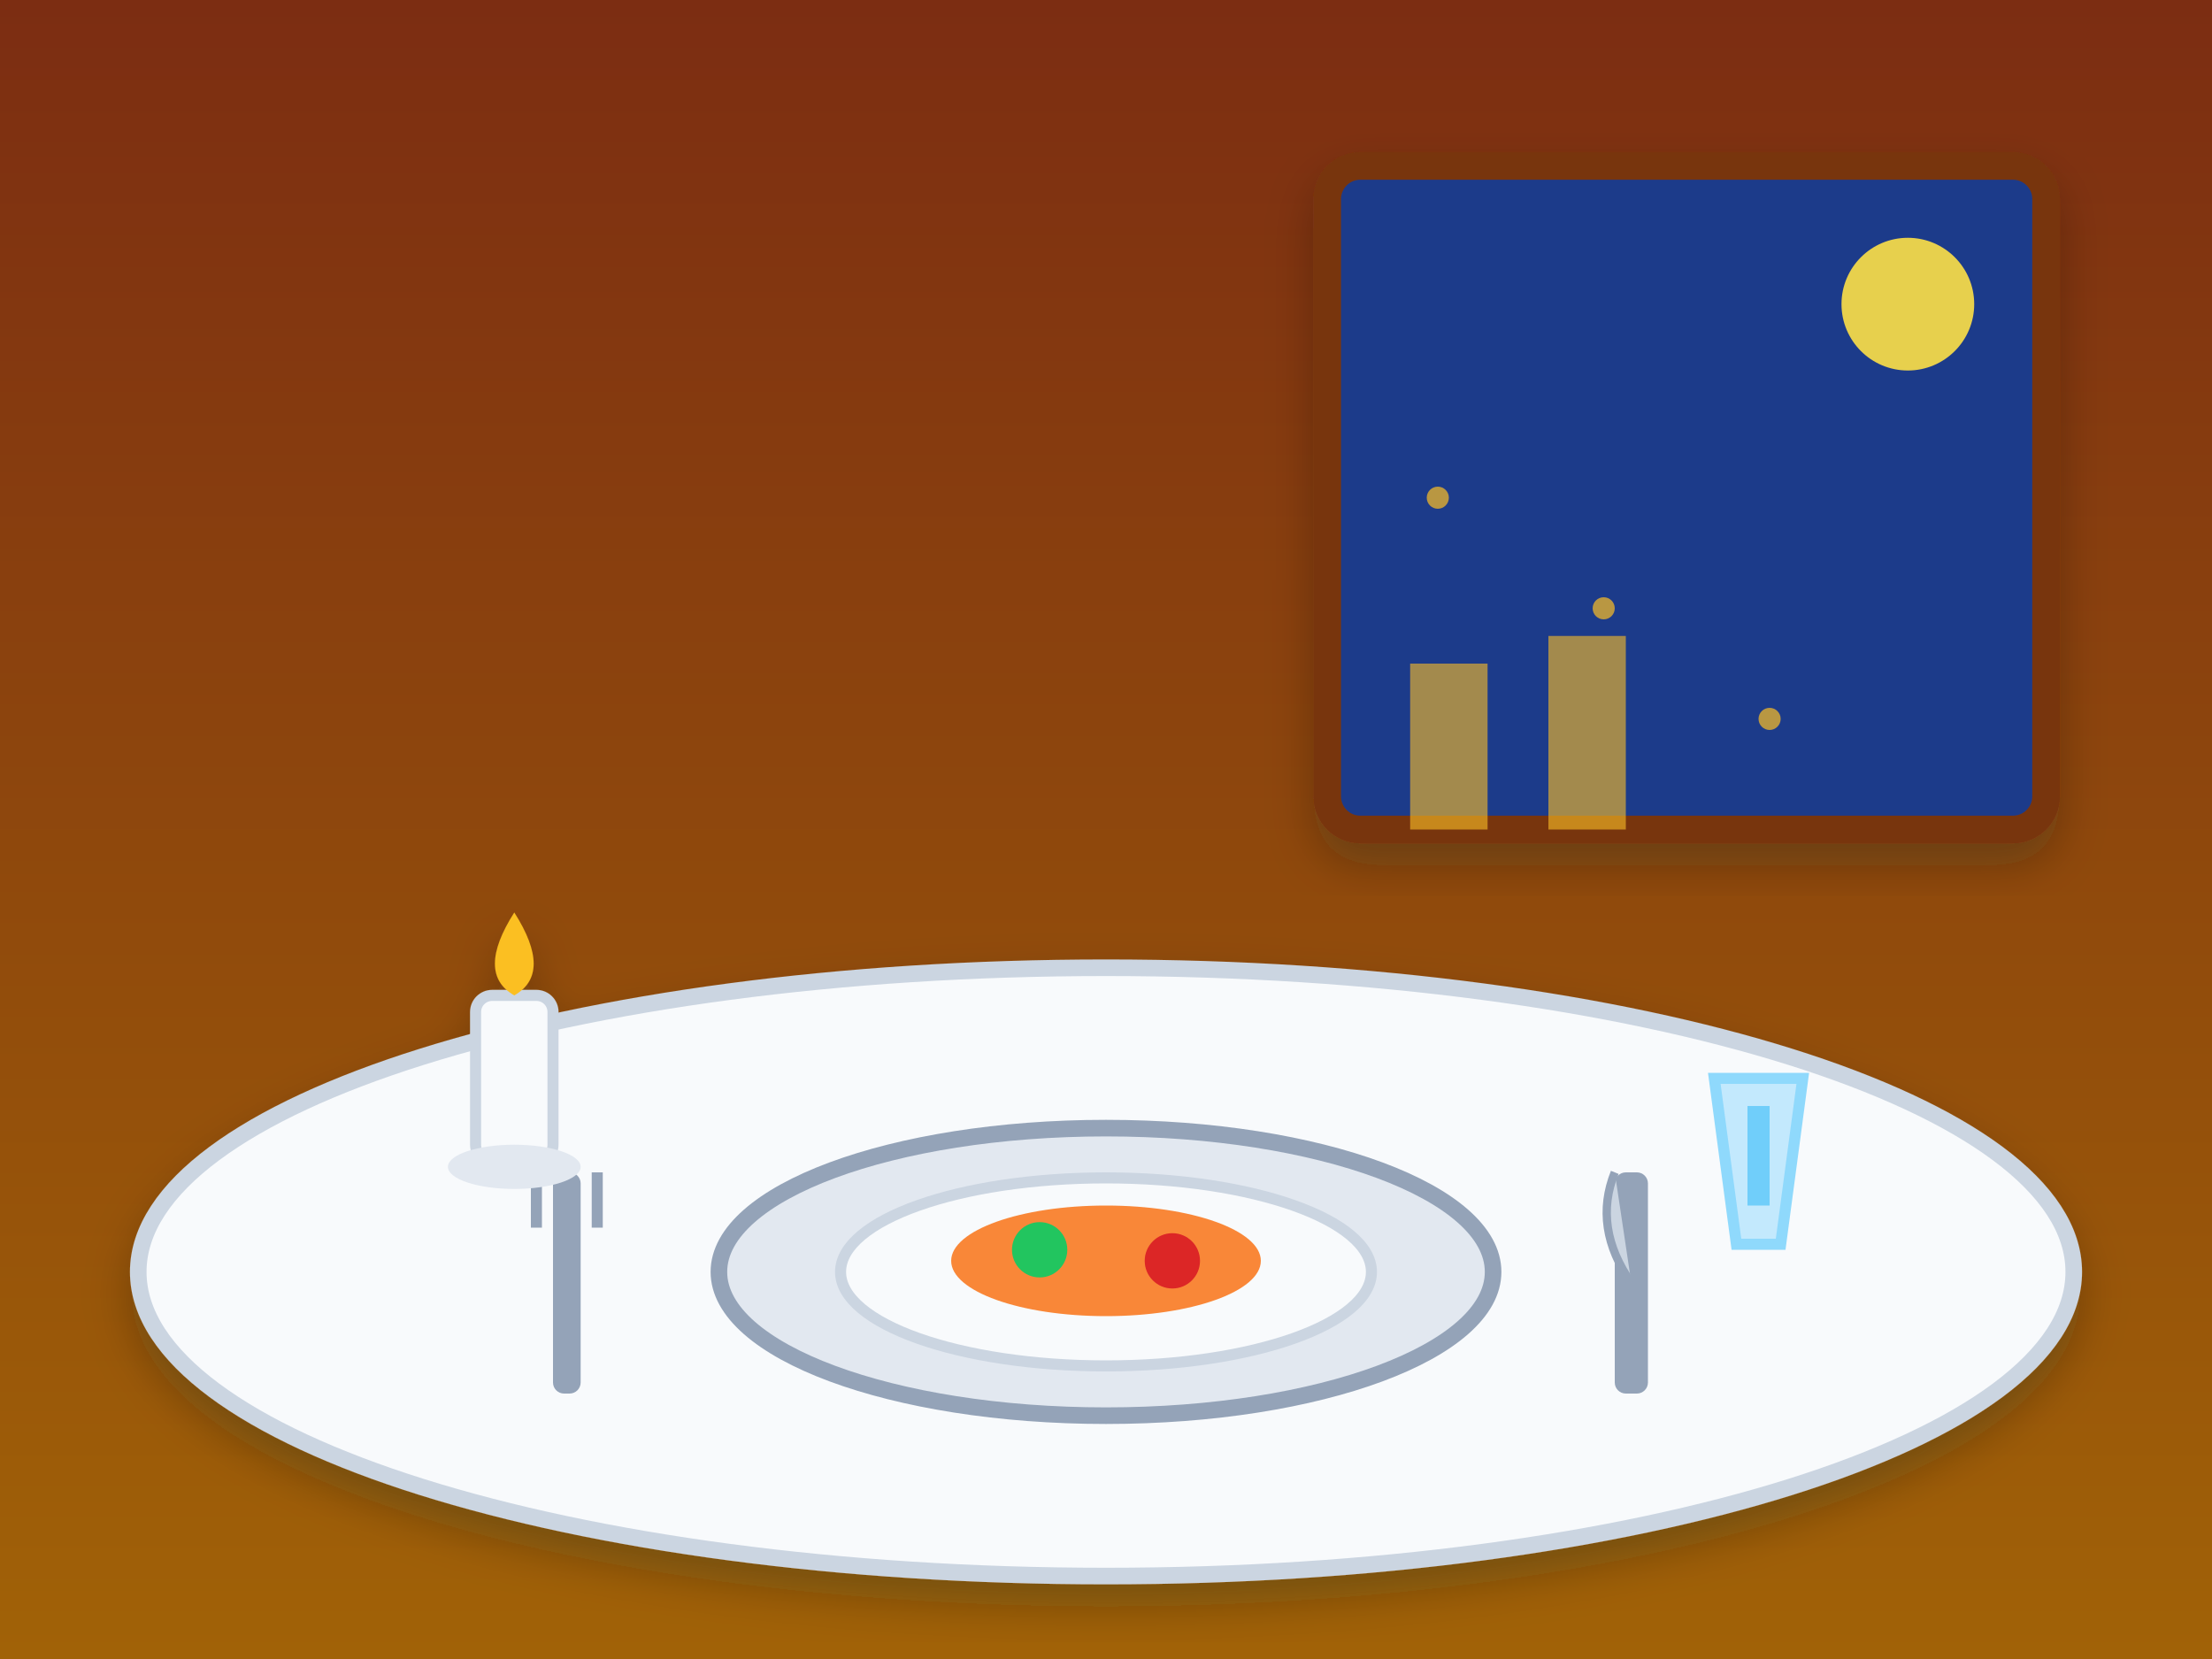
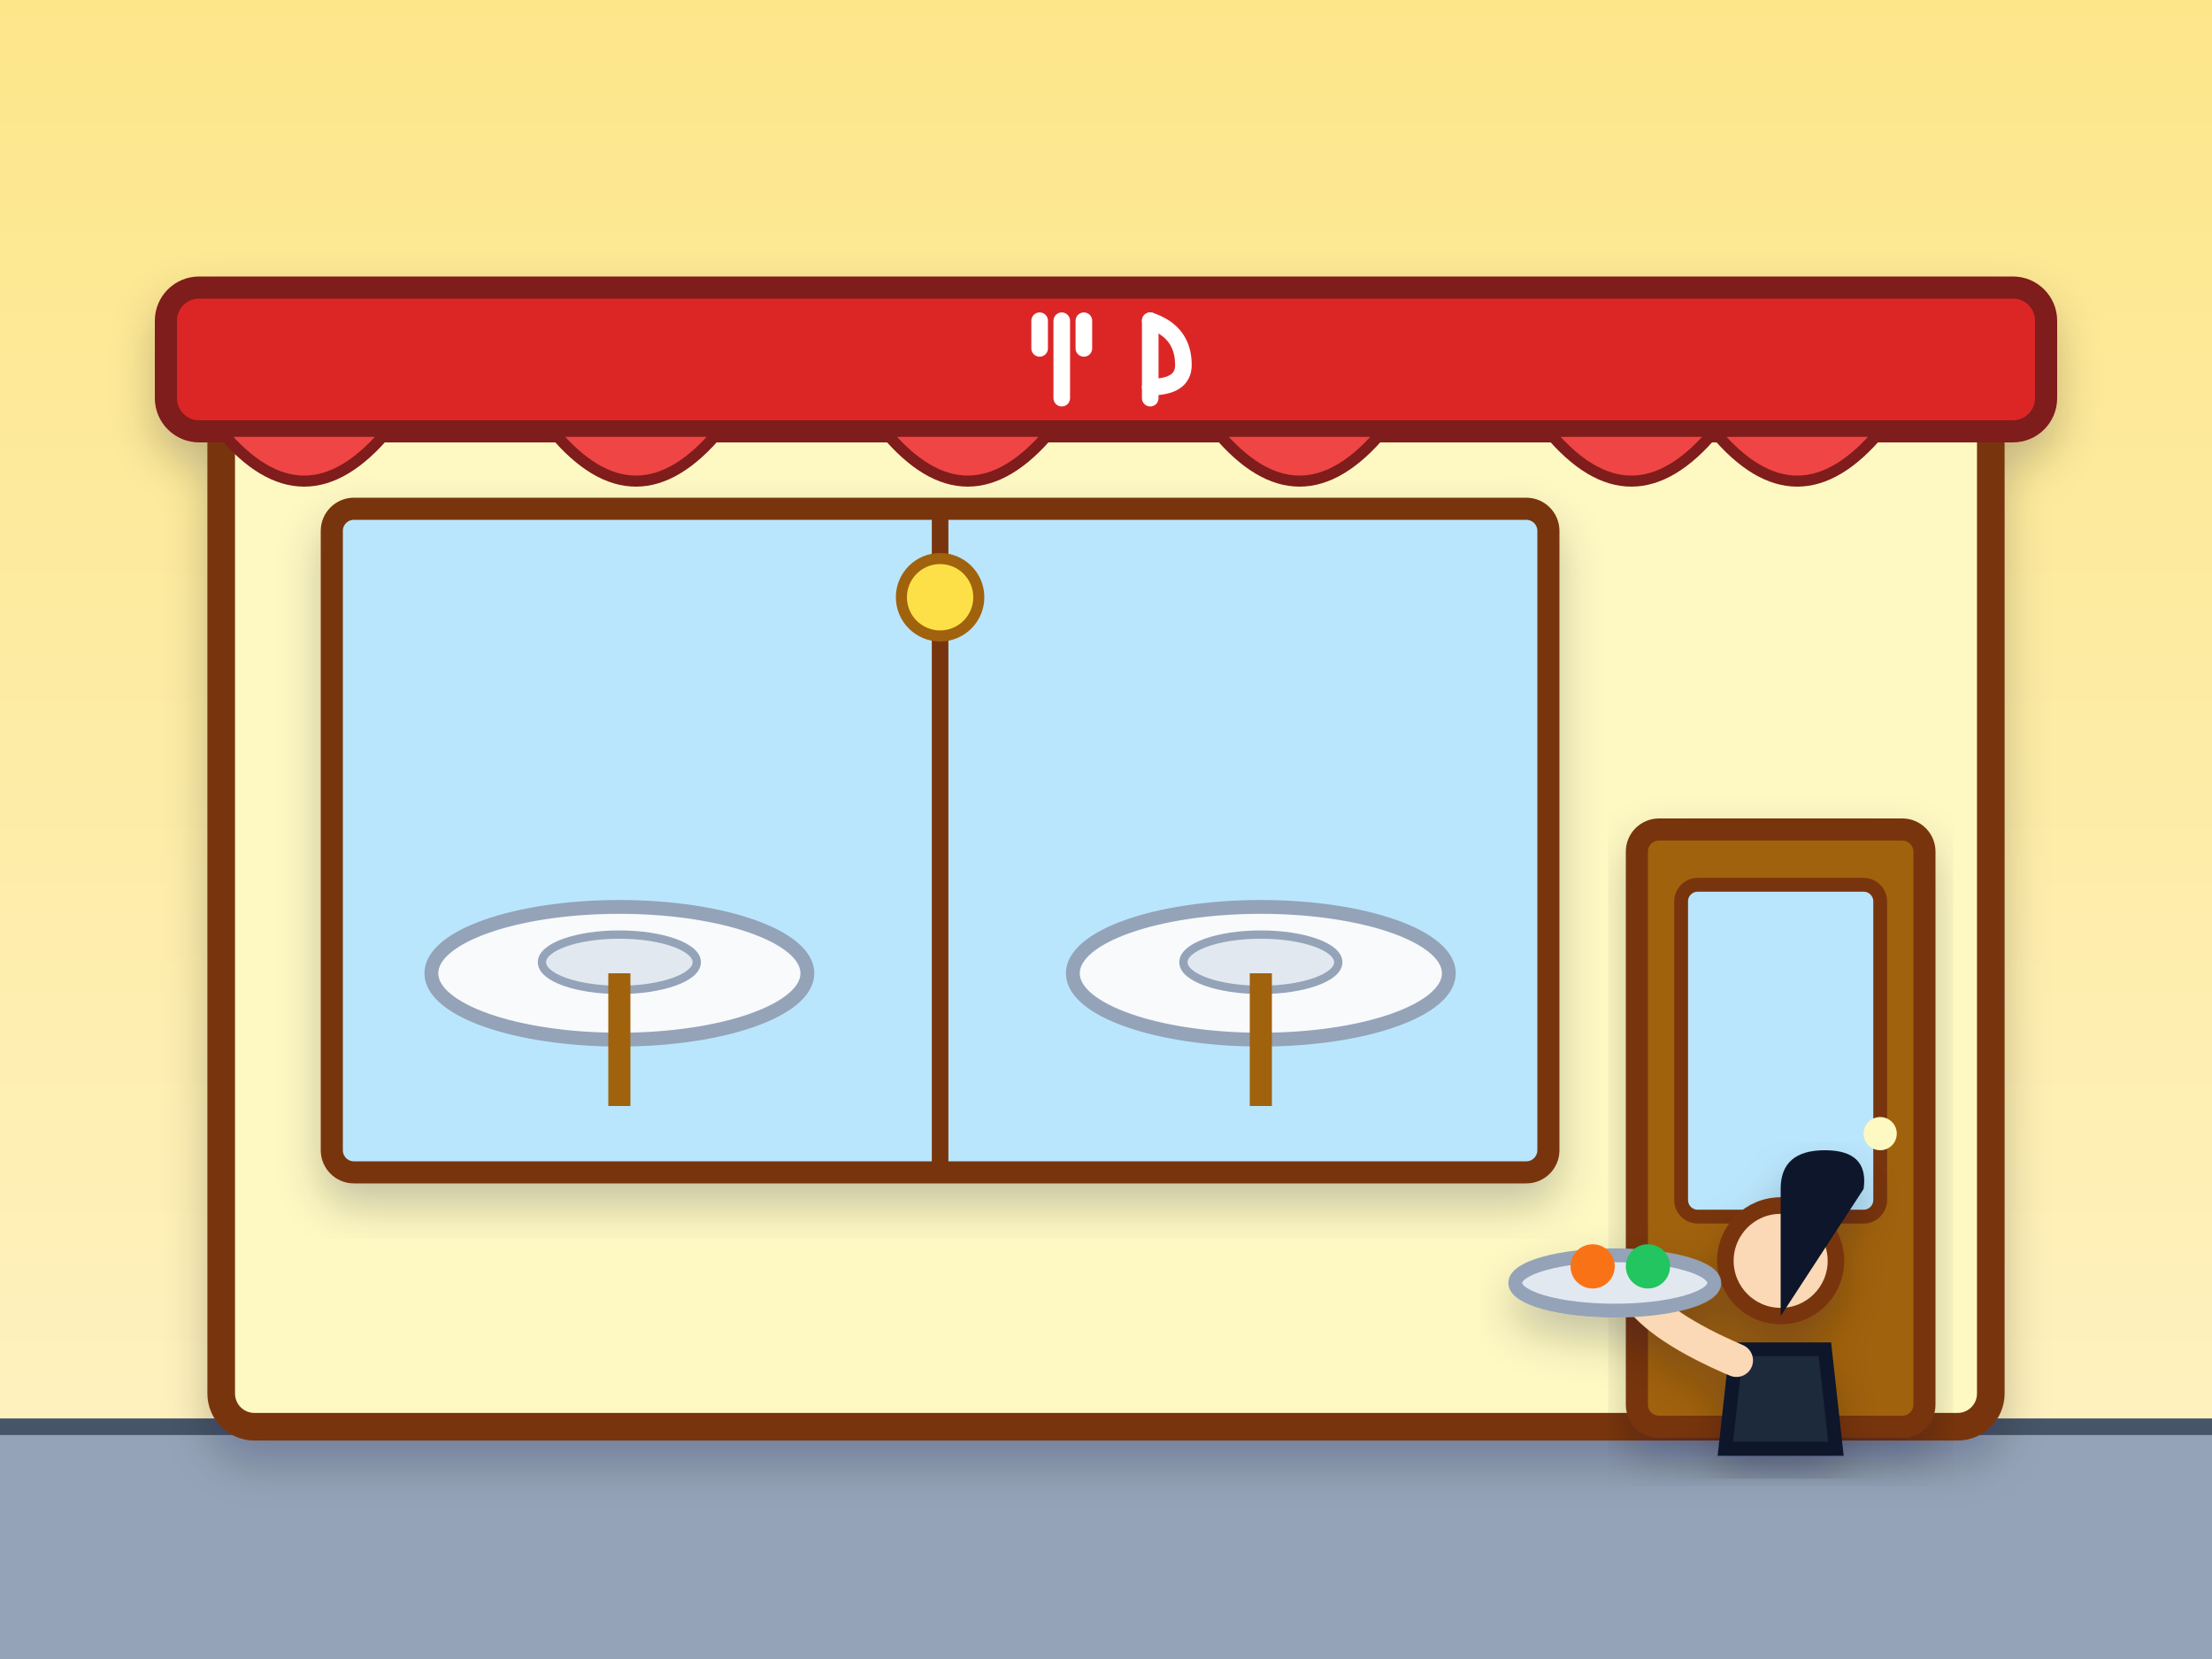
<svg xmlns="http://www.w3.org/2000/svg" viewBox="0 0 400 300" role="img" aria-labelledby="title-restaurant desc-restaurant">
  <defs>
    <linearGradient id="restaurant-bg" x1="0" y1="0" x2="0" y2="1">
-       <stop offset="0%" stop-color="#7c2d12" />
-       <stop offset="100%" stop-color="#a16207" />
+       <stop offset="0%" stop-color="#fde68a" />
+       <stop offset="100%" stop-color="#fef3c7" />
    </linearGradient>
-     <filter id="soft-shadow" x="-10%" y="-10%" width="120%" height="120%">
-       <feDropShadow dx="0" dy="4" stdDeviation="4" flood-color="#0f172a" flood-opacity="0.25" />
+     <filter id="restaurant-sh" x="-10%" y="-10%" width="120%" height="120%">
+       <feDropShadow dx="0" dy="4" stdDeviation="4" flood-color="#0f172a" flood-opacity="0.22" />
    </filter>
  </defs>
  <rect x="0" y="0" width="400" height="300" fill="url(#restaurant-bg)" />
-   <g filter="url(#soft-shadow)">
-     <rect x="240" y="30" width="130" height="120" rx="6" fill="#1e3a8a" stroke="#78350f" stroke-width="5" />
-     <circle cx="345" cy="55" r="12" fill="#fde047" opacity="0.9" />
-     <g fill="#fbbf24" opacity="0.7">
-       <circle cx="260" cy="90" r="2" />
-       <circle cx="290" cy="110" r="2" />
-       <circle cx="320" cy="130" r="2" />
+   <rect x="0" y="258" width="400" height="42" fill="#94a3b8" />
+   <line x1="0" y1="258" x2="400" y2="258" stroke="#475569" stroke-width="3" />
+   <g filter="url(#restaurant-sh)">
+     <rect x="40" y="70" width="320" height="188" rx="6" fill="#fef9c3" stroke="#78350f" stroke-width="5" />
+     <rect x="30" y="52" width="340" height="26" rx="6" fill="#dc2626" stroke="#7f1d1d" stroke-width="4" />
+     <g fill="#ef4444" stroke="#7f1d1d" stroke-width="2">
+       <path d="M40,78 q15,18 30,0 z" />
+       <path d="M100,78 q15,18 30,0 z" />
+       <path d="M160,78 q15,18 30,0 z" />
+       <path d="M220,78 q15,18 30,0 z" />
+       <path d="M280,78 q15,18 30,0 z" />
+       <path d="M340,78 q-15,18 -30,0 z" />
    </g>
-     <rect x="255" y="120" width="14" height="30" fill="#fbbf24" opacity="0.6" />
-     <rect x="280" y="115" width="14" height="35" fill="#fbbf24" opacity="0.6" />
+     <g stroke="#ffffff" stroke-width="3" stroke-linecap="round" fill="none">
+       <line x1="192" y1="58" x2="192" y2="72" />
+       <line x1="188" y1="58" x2="188" y2="63" />
+       <line x1="196" y1="58" x2="196" y2="63" />
+       <line x1="208" y1="58" x2="208" y2="72" />
+       <path d="M208,58 q6,2 6,8 q0,4 -6,4" />
+     </g>
  </g>
-   <g filter="url(#soft-shadow)">
-     <ellipse cx="200" cy="230" rx="175" ry="55" fill="#f8fafc" stroke="#cbd5e1" stroke-width="3" />
-     <ellipse cx="200" cy="230" rx="70" ry="26" fill="#e2e8f0" stroke="#94a3b8" stroke-width="3" />
-     <ellipse cx="200" cy="230" rx="48" ry="17" fill="#f8fafc" stroke="#cbd5e1" stroke-width="2" />
-     <ellipse cx="200" cy="228" rx="28" ry="10" fill="#f97316" opacity="0.85" />
-     <circle cx="188" cy="226" r="5" fill="#22c55e" />
-     <circle cx="212" cy="228" r="5" fill="#dc2626" />
-     <rect x="100" y="212" width="5" height="40" rx="2" fill="#94a3b8" />
-     <g stroke="#94a3b8" stroke-width="2">
-       <line x1="97" y1="212" x2="97" y2="222" />
-       <line x1="102" y1="212" x2="102" y2="222" />
-       <line x1="108" y1="212" x2="108" y2="222" />
+   <g filter="url(#restaurant-sh)">
+     <rect x="60" y="92" width="220" height="120" rx="4" fill="#bae6fd" stroke="#78350f" stroke-width="4" />
+     <line x1="170" y1="92" x2="170" y2="212" stroke="#78350f" stroke-width="3" />
+     <g>
+       <ellipse cx="112" cy="176" rx="34" ry="12" fill="#f8fafc" stroke="#94a3b8" stroke-width="2.5" />
+       <ellipse cx="112" cy="174" rx="14" ry="5" fill="#e2e8f0" stroke="#94a3b8" stroke-width="1.5" />
+       <line x1="112" y1="176" x2="112" y2="200" stroke="#a16207" stroke-width="4" />
+       <ellipse cx="228" cy="176" rx="34" ry="12" fill="#f8fafc" stroke="#94a3b8" stroke-width="2.5" />
+       <ellipse cx="228" cy="174" rx="14" ry="5" fill="#e2e8f0" stroke="#94a3b8" stroke-width="1.5" />
+       <line x1="228" y1="176" x2="228" y2="200" stroke="#a16207" stroke-width="4" />
    </g>
-     <rect x="292" y="212" width="6" height="40" rx="2" fill="#94a3b8" />
-     <path d="M292 212 Q288 222 295 232" fill="#cbd5e1" stroke="#94a3b8" stroke-width="1.5" />
-     <path d="M310 195 L326 195 L322 225 L314 225 Z" fill="#bae6fd" stroke="#7dd3fc" stroke-width="2" opacity="0.85" />
-     <rect x="316" y="200" width="4" height="18" fill="#38bdf8" opacity="0.6" />
-     <rect x="86" y="180" width="14" height="30" rx="3" fill="#f8fafc" stroke="#cbd5e1" stroke-width="2" />
-     <path d="M93 165 Q100 176 93 180 Q86 176 93 165 Z" fill="#fbbf24" />
-     <ellipse cx="93" cy="211" rx="12" ry="4" fill="#e2e8f0" />
+     <circle cx="170" cy="108" r="7" fill="#fde047" stroke="#a16207" stroke-width="2" />
+   </g>
+   <g filter="url(#restaurant-sh)">
+     <rect x="296" y="150" width="52" height="108" rx="4" fill="#a16207" stroke="#78350f" stroke-width="4" />
+     <rect x="304" y="160" width="36" height="60" rx="3" fill="#bae6fd" stroke="#78350f" stroke-width="2.5" />
+     <circle cx="340" cy="205" r="3" fill="#fef9c3" />
+   </g>
+   <g filter="url(#restaurant-sh)">
+     <circle cx="322" cy="228" r="10" fill="#fcd9b6" stroke="#78350f" stroke-width="3" />
+     <path d="M322,238 L322,215 Q322,208 330,208 Q338,208 337,215" fill="#0f172a" />
+     <path d="M314,244 L330,244 L332,262 L312,262 Z" fill="#1e293b" stroke="#0f172a" stroke-width="2.5" />
+     <path d="M314,246 Q300,240 296,234" fill="none" stroke="#fcd9b6" stroke-width="6" stroke-linecap="round" />
+     <ellipse cx="292" cy="232" rx="18" ry="5" fill="#e2e8f0" stroke="#94a3b8" stroke-width="2.5" />
+     <circle cx="288" cy="229" r="4" fill="#f97316" />
+     <circle cx="298" cy="229" r="4" fill="#22c55e" />
  </g>
</svg>
